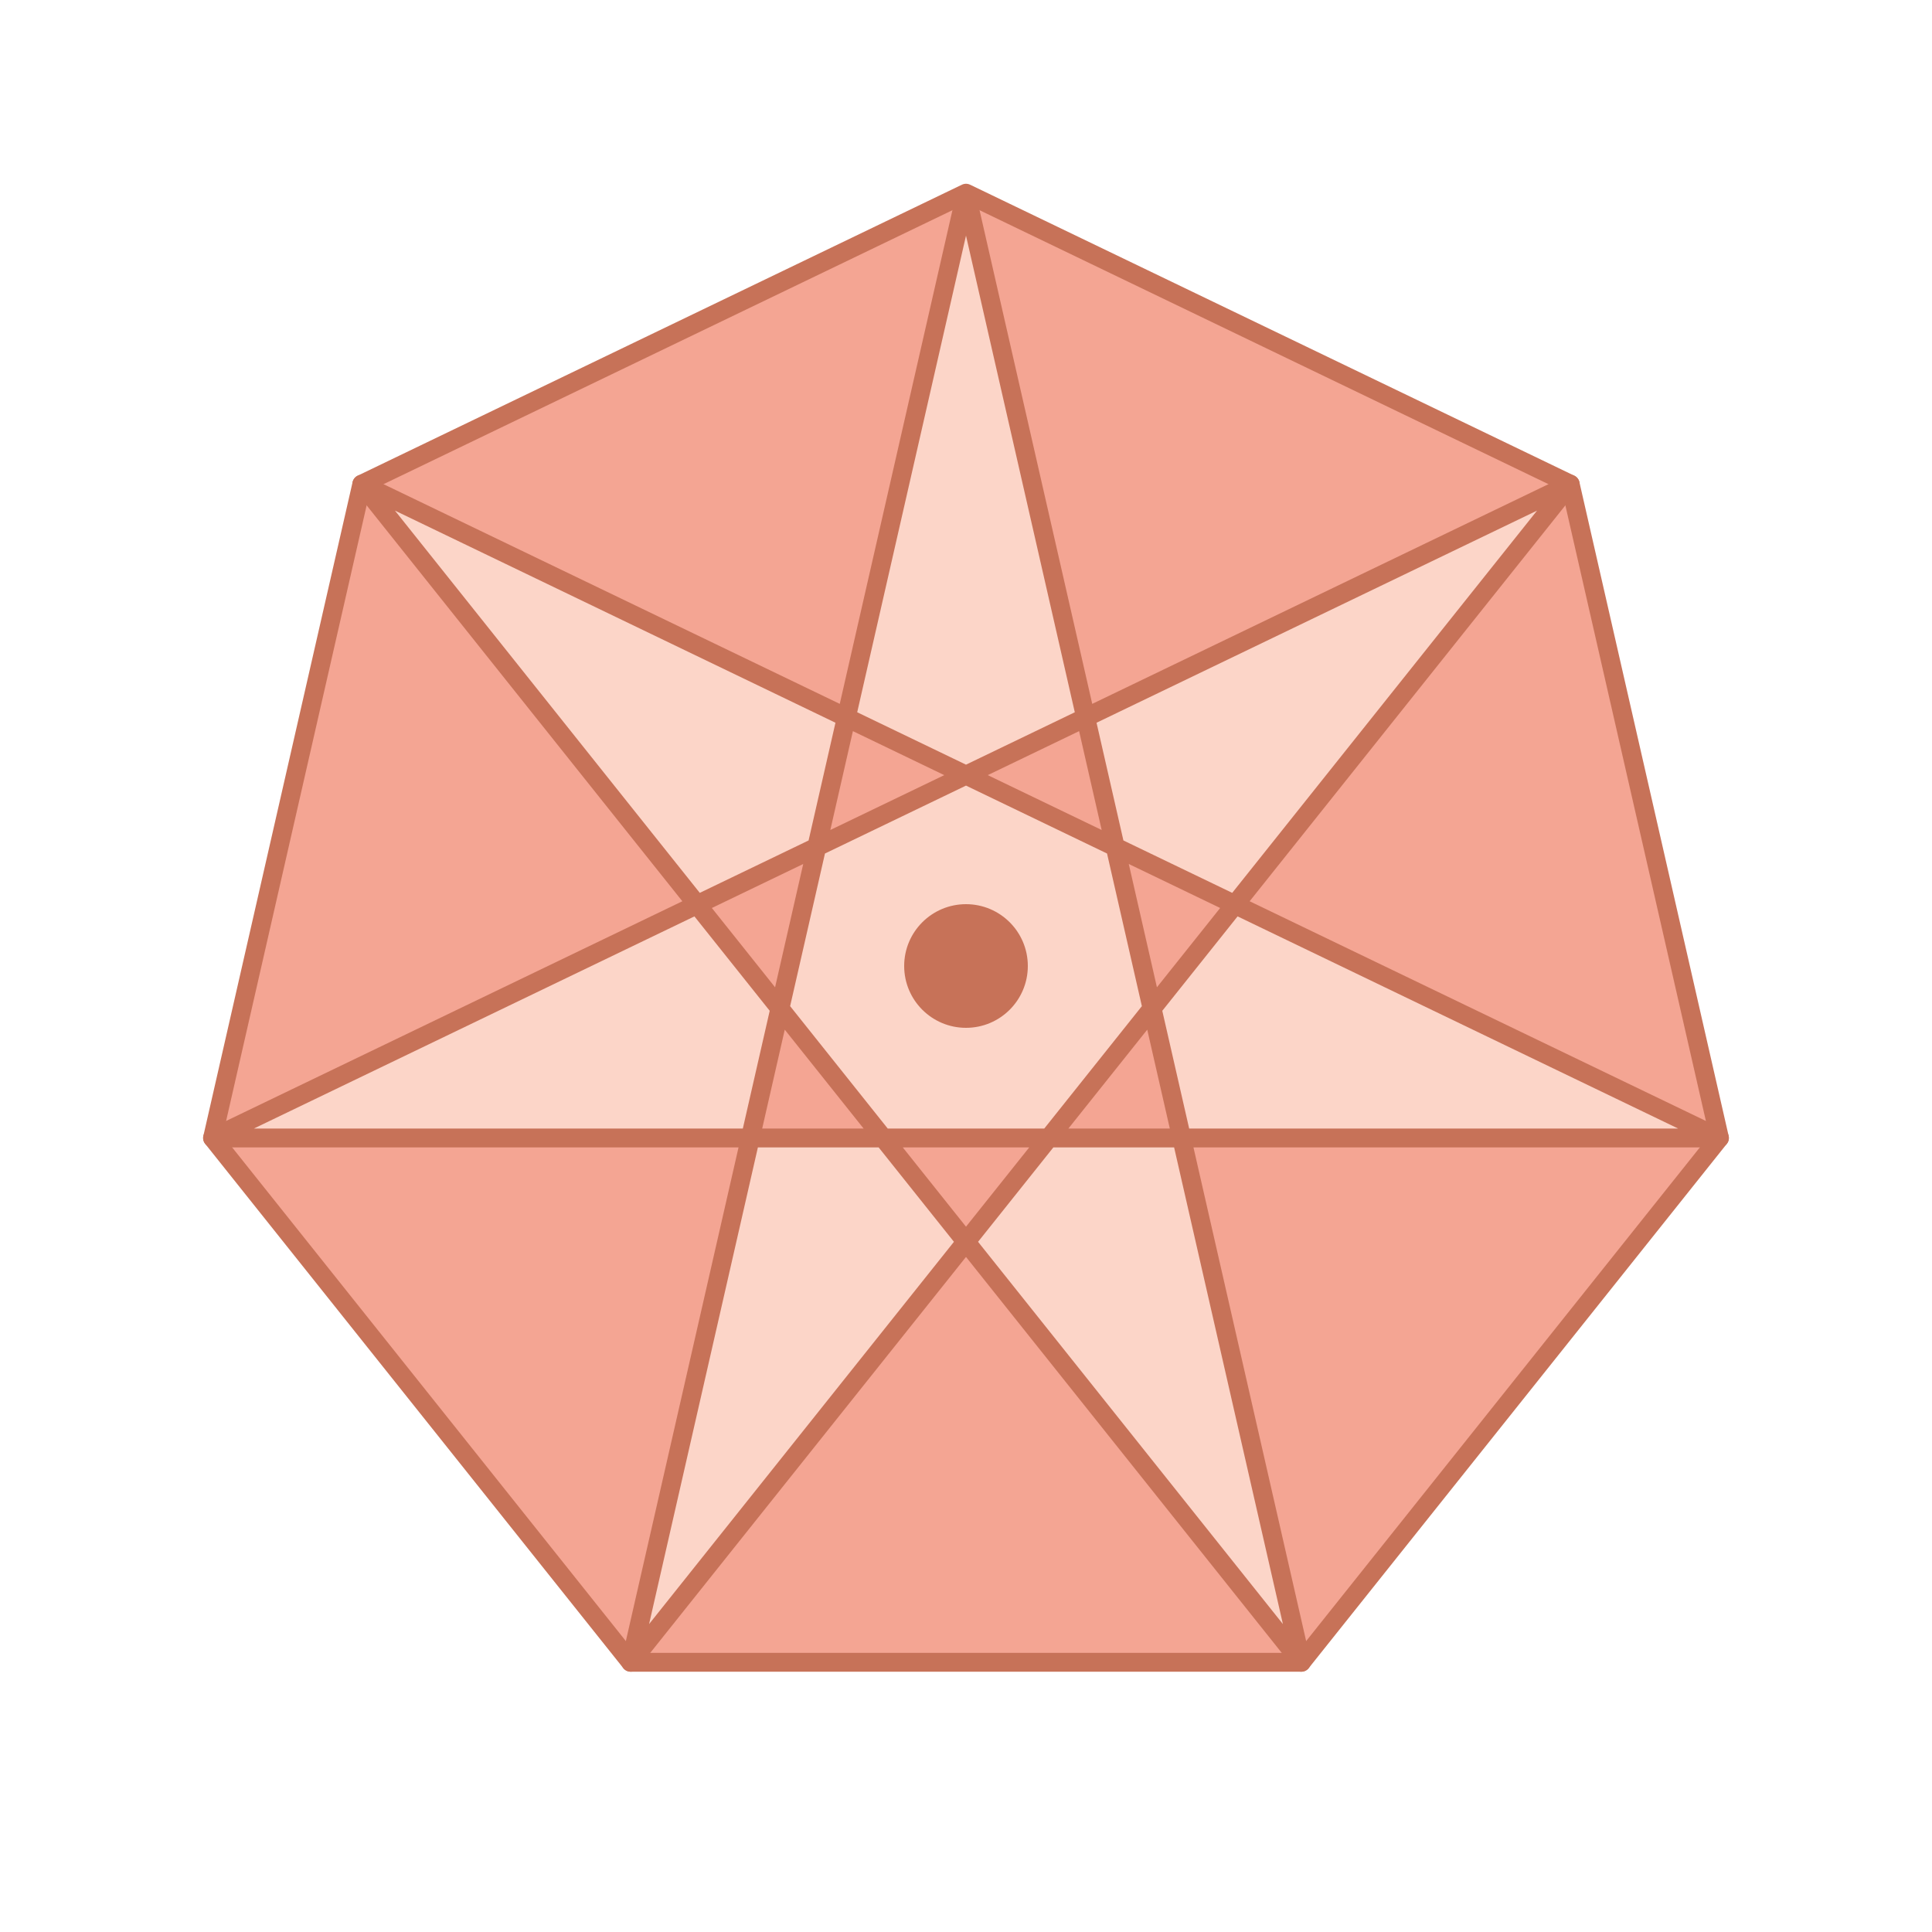
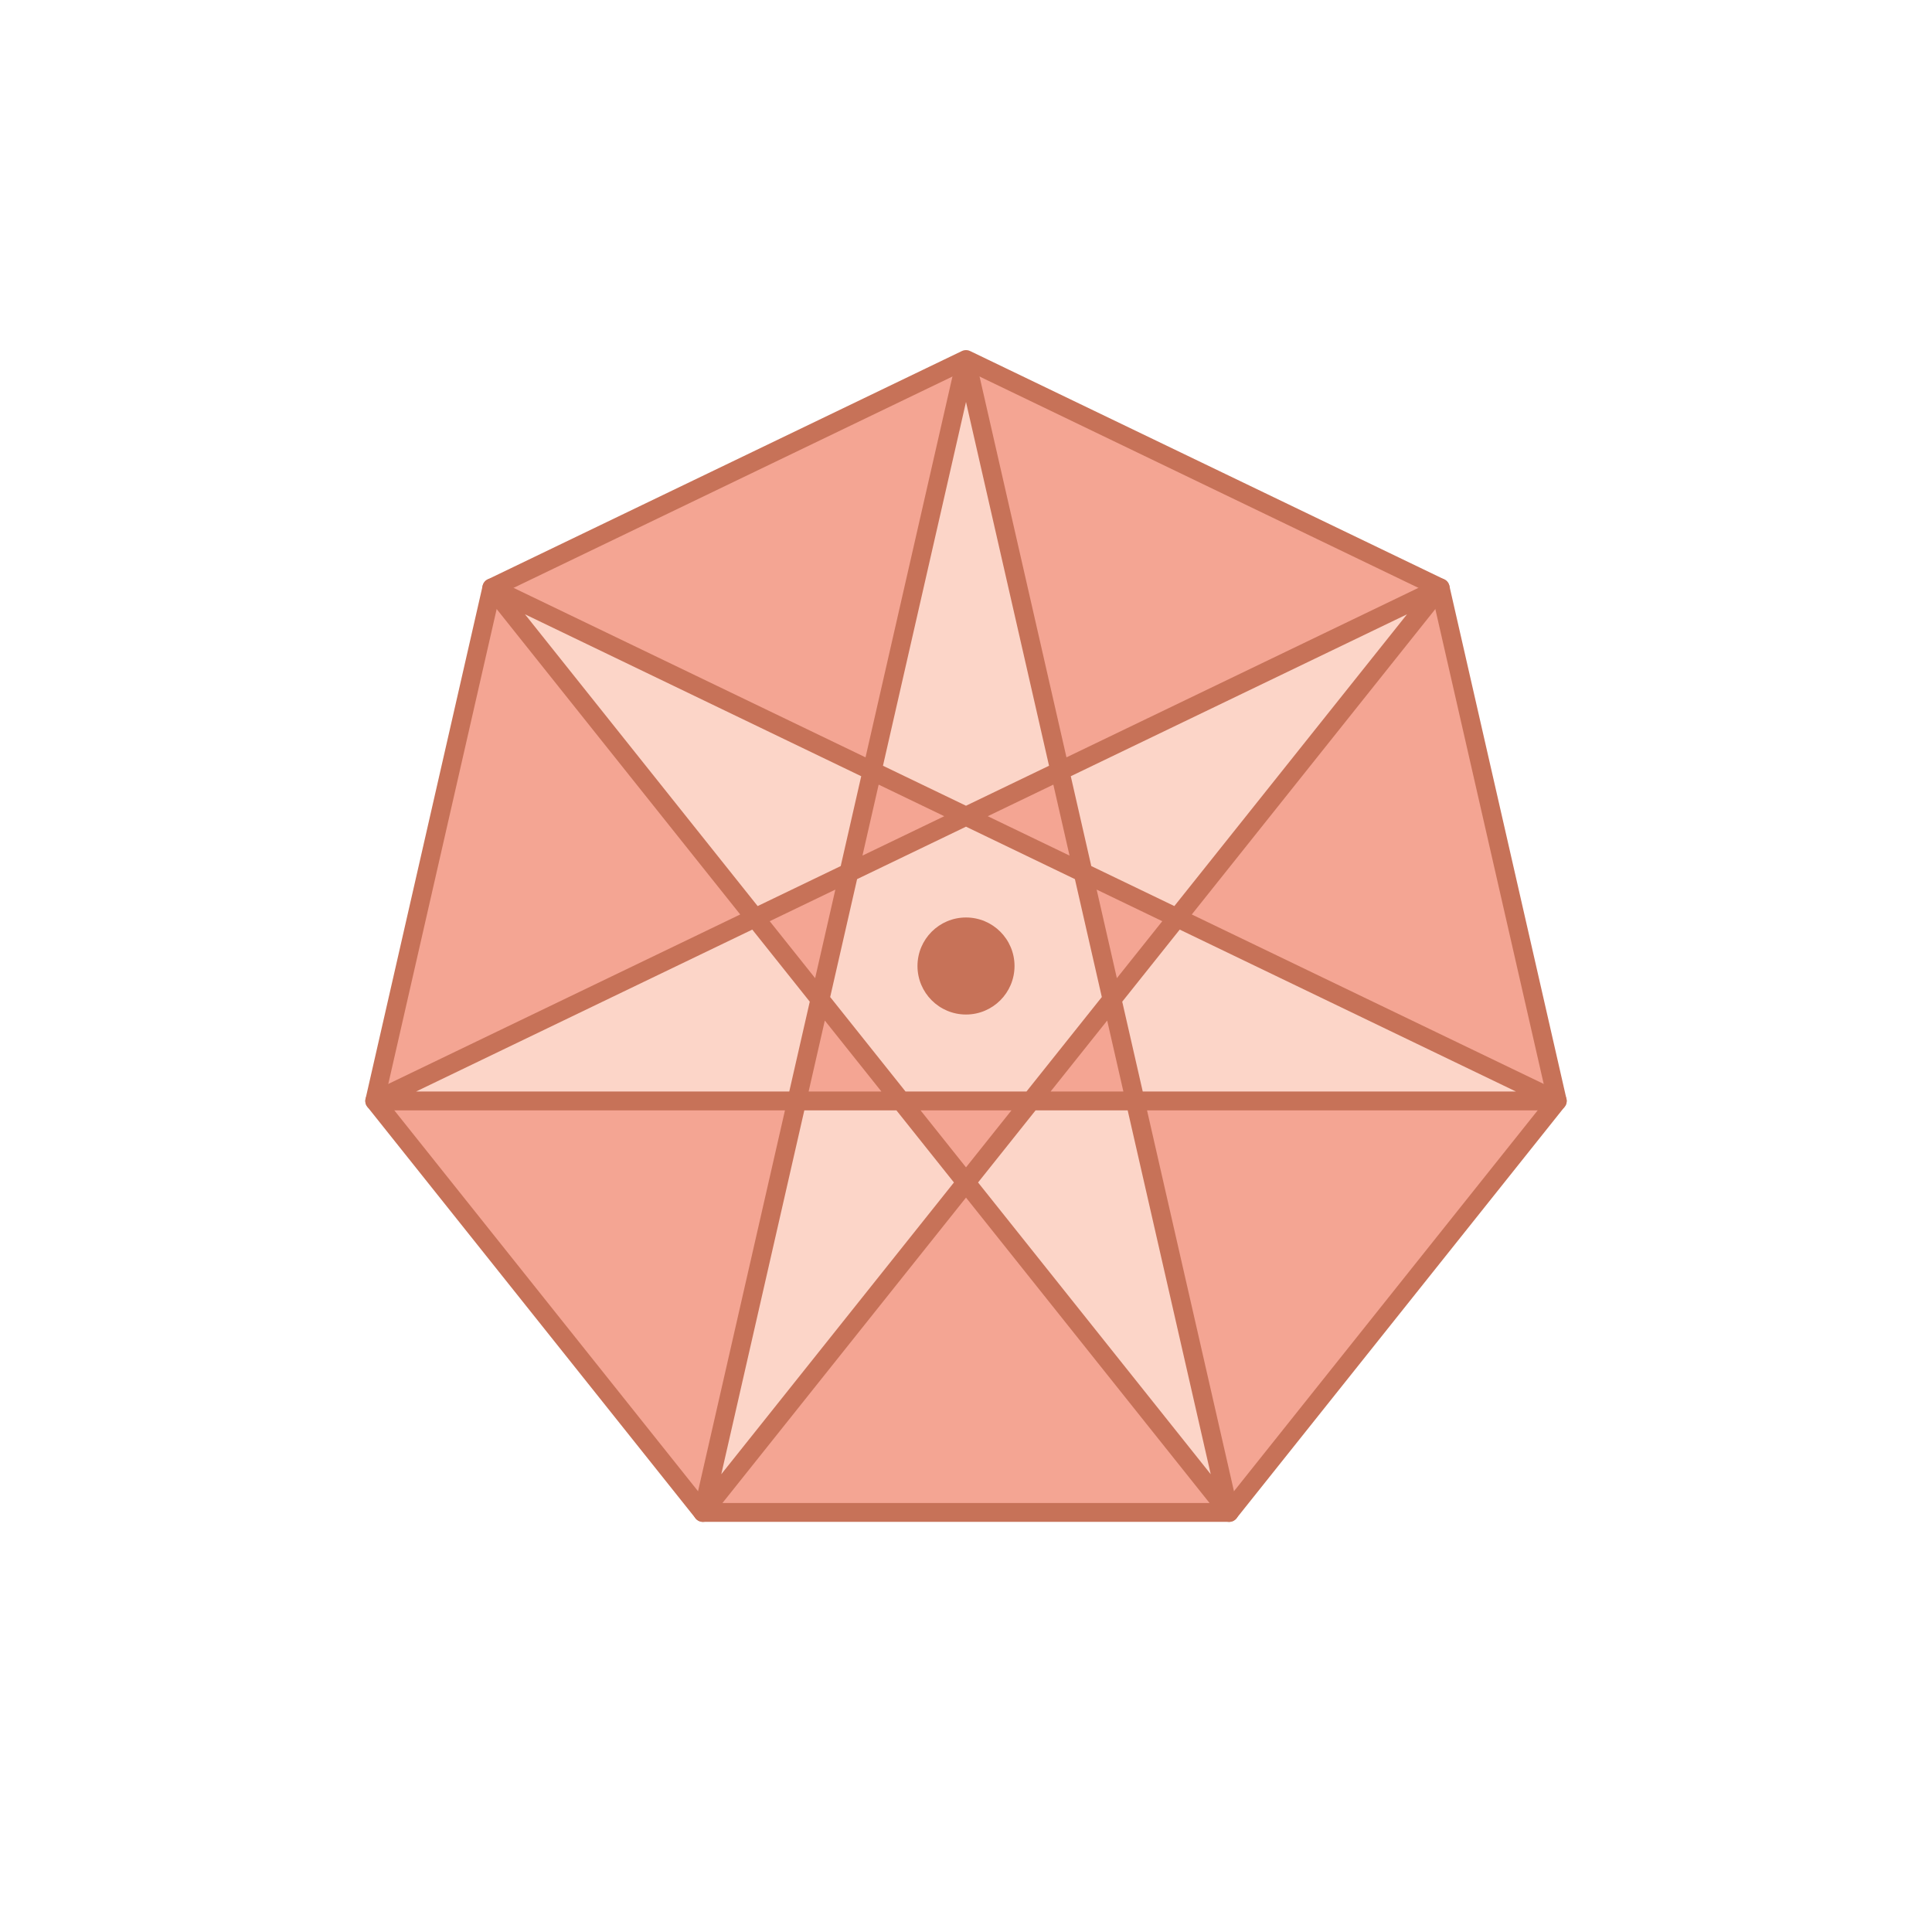
<svg xmlns="http://www.w3.org/2000/svg" viewBox="0 0 512 512" width="512" height="512">
-   <polygon points="256.00,51.20 416.12,128.31 455.67,301.57 344.86,440.52 167.14,440.52 56.33,301.57 95.88,128.31" fill="#F4A593" stroke="#C77258" stroke-width="5" stroke-linejoin="round" />
-   <polyline points="256.00,51.20 344.86,440.52 95.88,128.31 455.67,301.57 56.33,301.57 416.12,128.31 167.14,440.52 256.00,51.20" fill="#FCD5C8" fill-rule="evenodd" stroke="#C77258" stroke-width="5" stroke-linejoin="round" />
-   <circle cx="256" cy="256" r="16.384" fill="#C77258" />
+   <polygon points="256.00,95.28 381.66,155.79 412.69,291.76 325.73,400.81 186.27,400.81 99.31,291.76 130.34,155.79" fill="#F4A593" stroke="#C77258" stroke-width="5" stroke-linejoin="round" />
+   <polyline points="256.00,95.28 325.73,400.81 130.34,155.79 412.69,291.76 99.31,291.76 381.66,155.79 186.27,400.81 256.00,95.28" fill="#FCD5C8" fill-rule="evenodd" stroke="#C77258" stroke-width="5" stroke-linejoin="round" />
+   <circle cx="256" cy="256" r="12.858" fill="#C77258" />
</svg>
